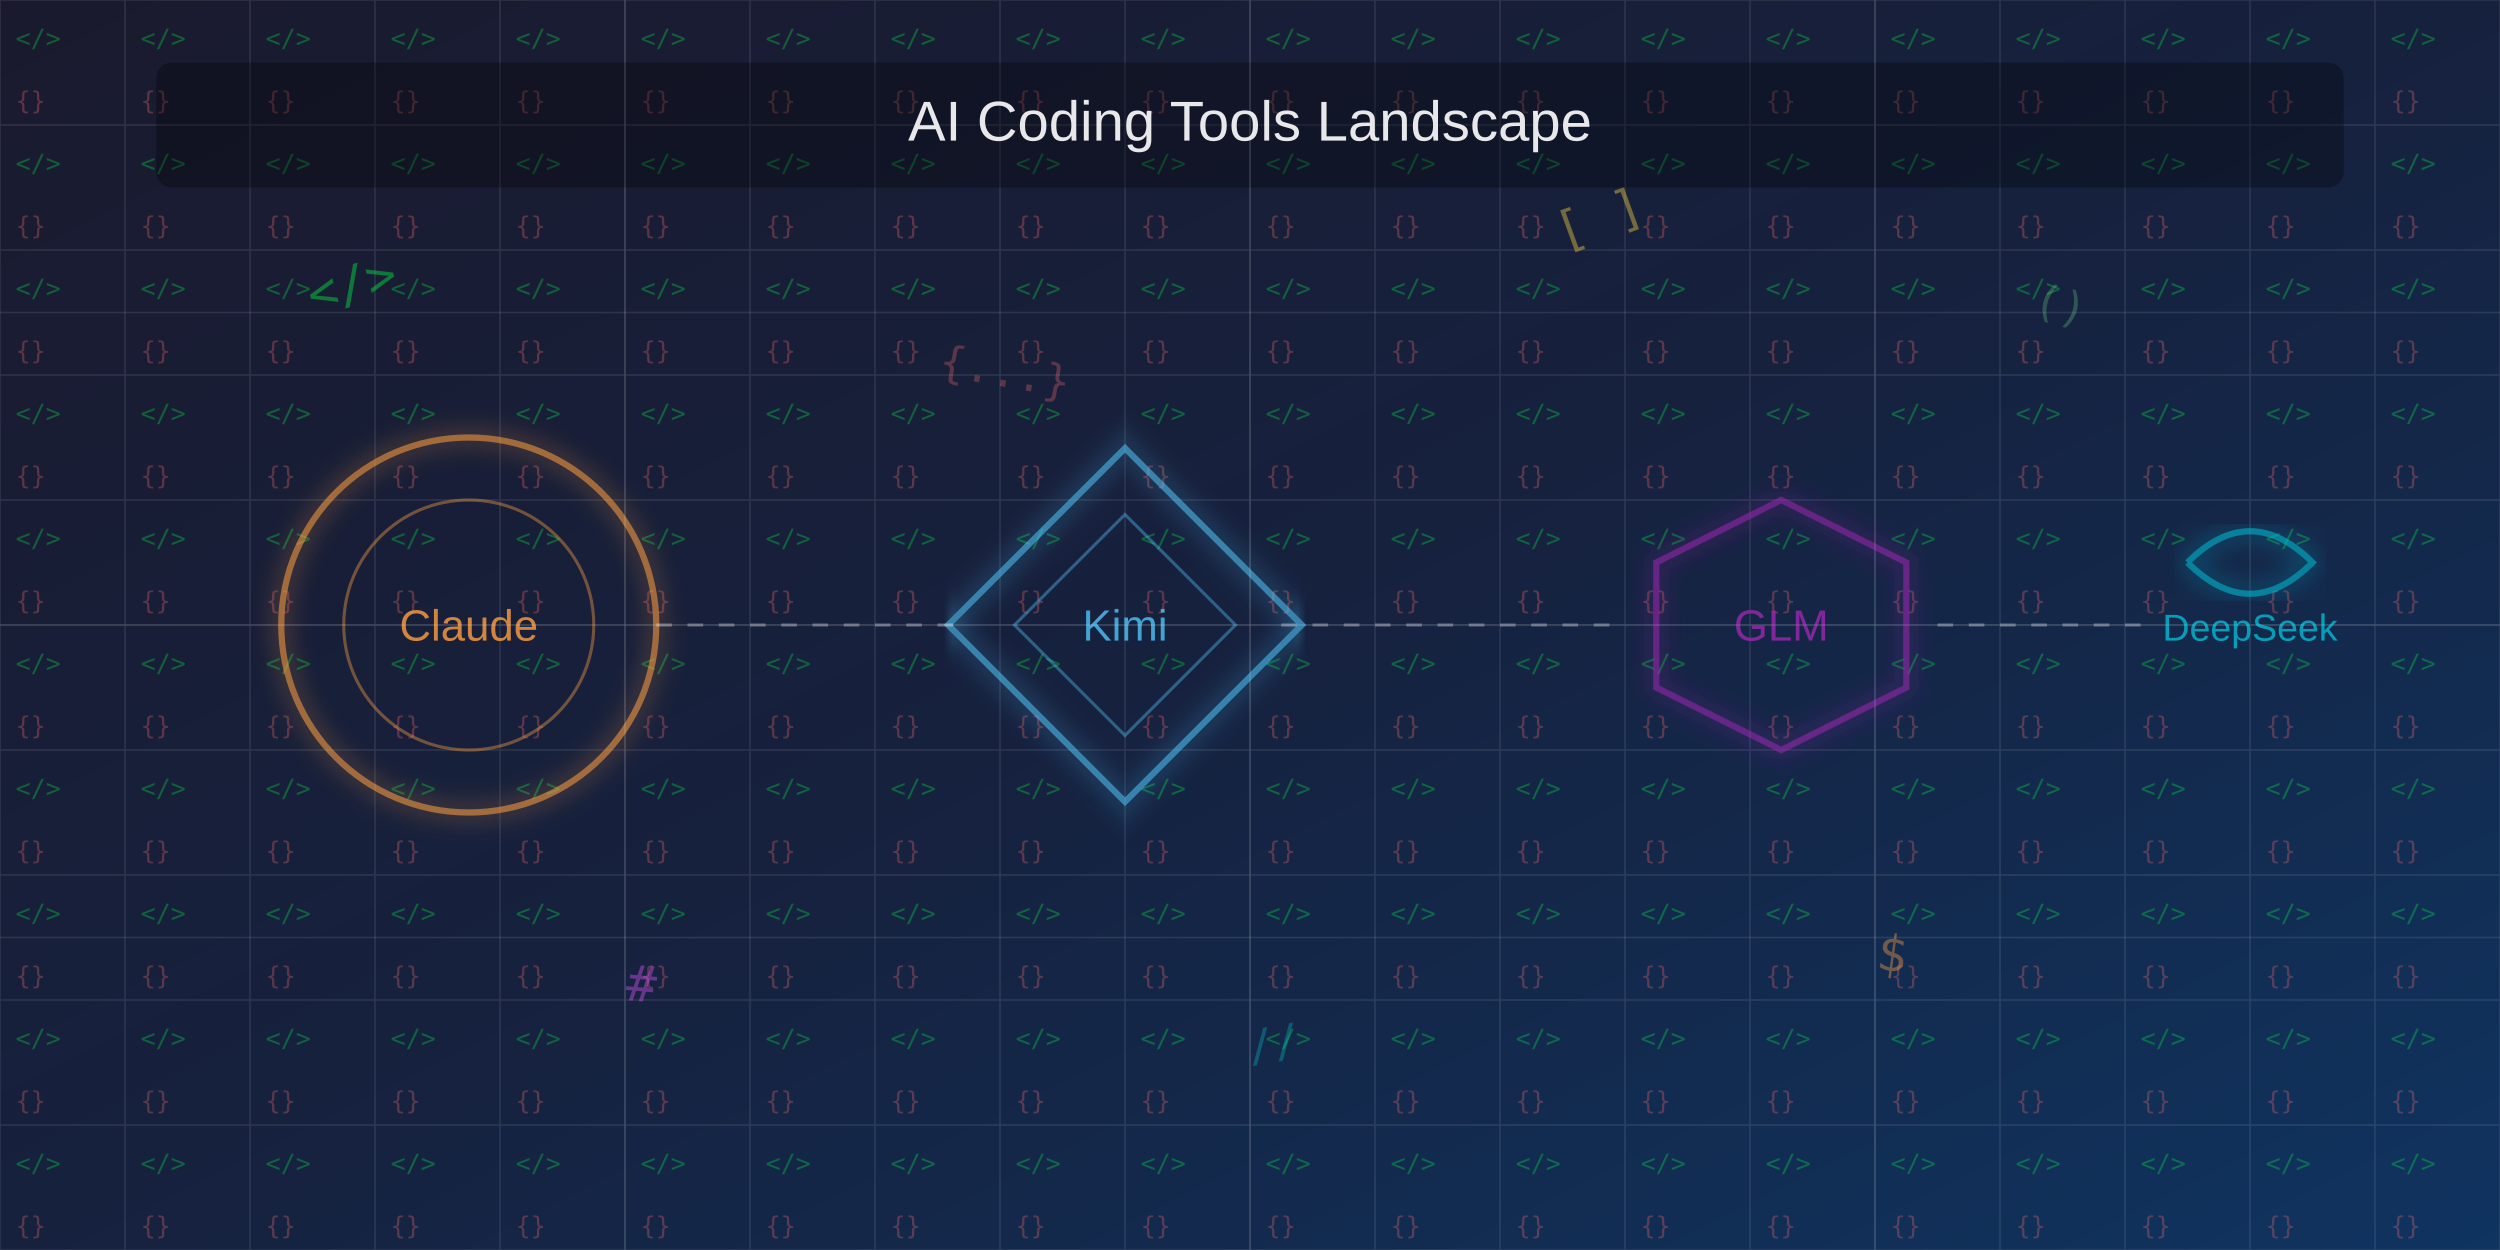
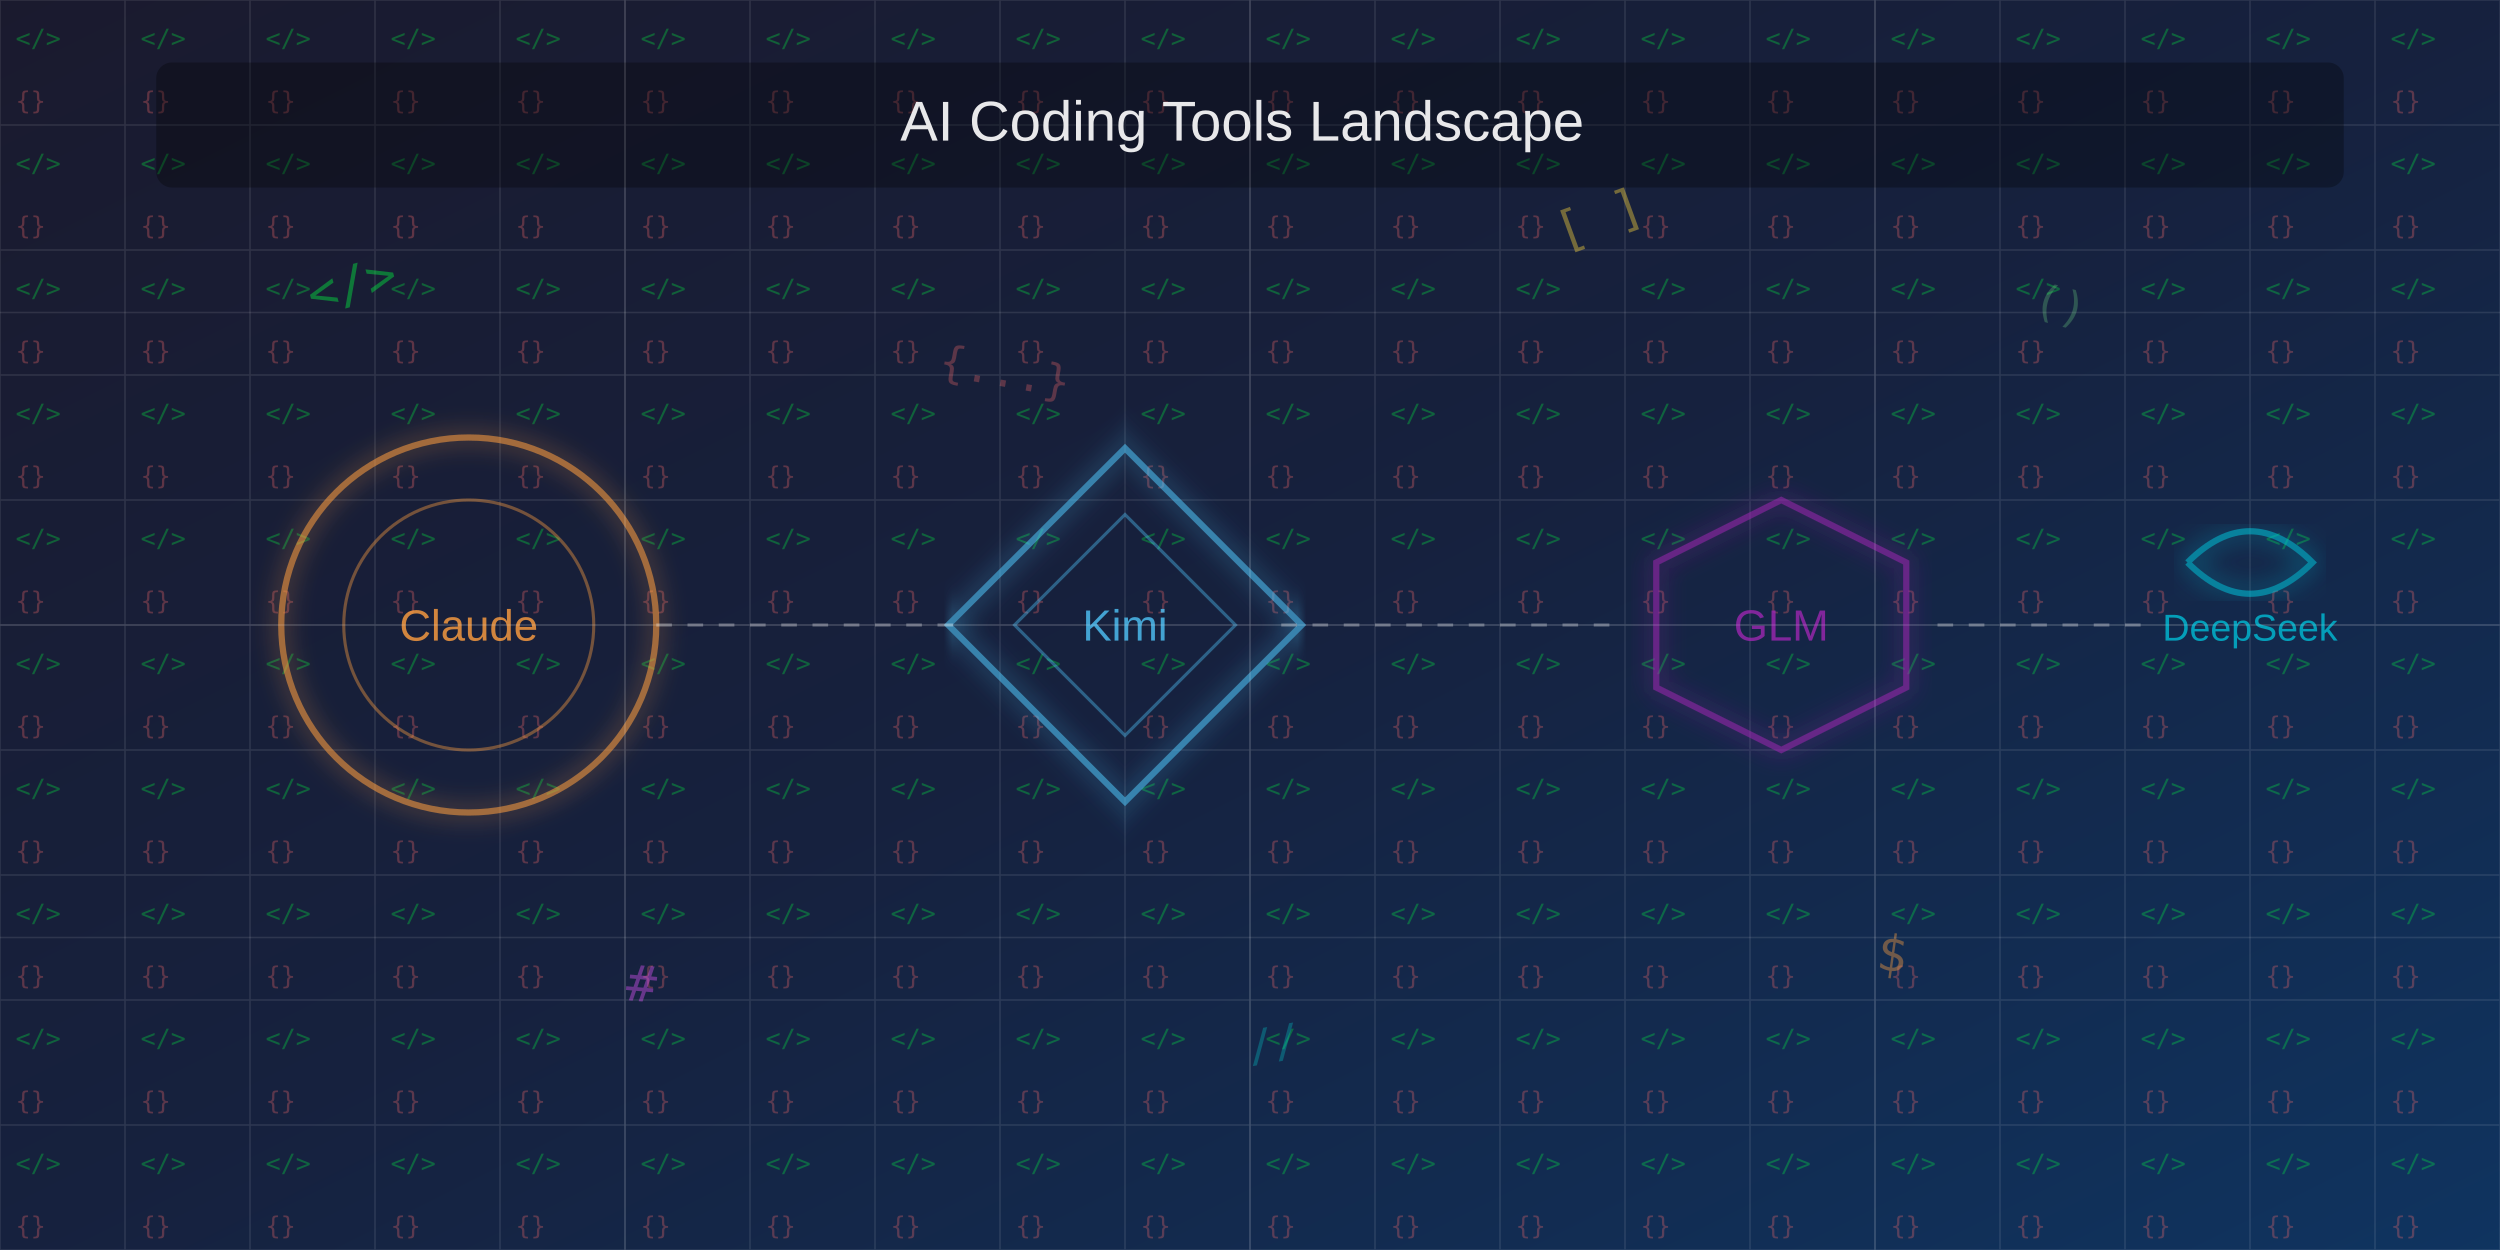
<svg xmlns="http://www.w3.org/2000/svg" width="800" height="400" viewBox="0 0 800 400">
  <defs>
    <linearGradient id="bgGradient" x1="0%" y1="0%" x2="100%" y2="100%">
-       <stop offset="0%" style="stop-color:#1a1a2e;stop-opacity:1" />
-       <stop offset="50%" style="stop-color:#16213e;stop-opacity:1" />
-       <stop offset="100%" style="stop-color:#0f3460;stop-opacity:1" />
+       <stop offset="0%" style="stop-color:#1a1a2e;stop-opacity:1">
+         <animate attributeName="stop-color" values="#1a1a2e;#2a1a3e;#1a1a2e" dur="8s" repeatCount="indefinite" />
+       </stop>
+       <stop offset="50%" style="stop-color:#16213e;stop-opacity:1">
+         <animate attributeName="stop-color" values="#16213e;#26314e;#16213e" dur="8s" repeatCount="indefinite" />
+       </stop>
+       <stop offset="100%" style="stop-color:#0f3460;stop-opacity:1">
+         <animate attributeName="stop-color" values="#0f3460;#1f4470;#0f3460" dur="8s" repeatCount="indefinite" />
+       </stop>
    </linearGradient>
    <pattern id="codePattern" x="0" y="0" width="40" height="40" patternUnits="userSpaceOnUse">
      <rect width="40" height="40" fill="none" stroke="#ffffff" stroke-width="0.5" opacity="0.1" />
      <text x="5" y="15" font-family="monospace" font-size="8" fill="#00ff41" opacity="0.3">&lt;/&gt;</text>
      <text x="5" y="35" font-family="monospace" font-size="8" fill="#ff6b6b" opacity="0.3">{}</text>
+       <animateTransform attributeName="patternTransform" type="translate" values="0,0; 0,-40; 0,0" dur="20s" repeatCount="indefinite" />
    </pattern>
    <filter id="glow">
      <feGaussianBlur stdDeviation="4" result="coloredBlur" />
      <feMerge>
        <feMergeNode in="coloredBlur" />
        <feMergeNode in="SourceGraphic" />
      </feMerge>
    </filter>
  </defs>
  <rect width="800" height="400" fill="url(#bgGradient)" />
  <rect width="800" height="400" fill="url(#codePattern)" />
-   <circle cx="150" cy="200" r="60" fill="none" stroke="#ff9f40" stroke-width="2" opacity="0.6" filter="url(#glow)" />
-   <circle cx="150" cy="200" r="40" fill="none" stroke="#ff9f40" stroke-width="1" opacity="0.4" />
+   <circle cx="150" cy="200" r="60" fill="none" stroke="#ff9f40" stroke-width="2" opacity="0.6" filter="url(#glow)">
+     <animate attributeName="r" values="60;65;60" dur="3s" repeatCount="indefinite" />
+     <animate attributeName="opacity" values="0.6;1;0.6" dur="3s" repeatCount="indefinite" />
+   </circle>
+   <circle cx="150" cy="200" r="40" fill="none" stroke="#ff9f40" stroke-width="1" opacity="0.4">
+     <animate attributeName="r" values="40;45;40" dur="2.5s" repeatCount="indefinite" />
+   </circle>
  <text x="150" y="205" text-anchor="middle" font-family="Arial, sans-serif" font-size="14" fill="#ff9f40" opacity="0.8">Claude</text>
-   <rect x="320" y="160" width="80" height="80" fill="none" stroke="#4fc3f7" stroke-width="2" opacity="0.6" filter="url(#glow)" transform="rotate(45 360 200)" />
-   <rect x="335" y="175" width="50" height="50" fill="none" stroke="#4fc3f7" stroke-width="1" opacity="0.4" transform="rotate(45 360 200)" />
+   <rect x="320" y="160" width="80" height="80" fill="none" stroke="#4fc3f7" stroke-width="2" opacity="0.6" filter="url(#glow)" transform="rotate(45 360 200)">
+     <animateTransform attributeName="transform" type="rotate" values="45 360 200; 405 360 200; 45 360 200" dur="8s" repeatCount="indefinite" />
+     <animate attributeName="opacity" values="0.6;1;0.6" dur="3s" repeatCount="indefinite" />
+   </rect>
+   <rect x="335" y="175" width="50" height="50" fill="none" stroke="#4fc3f7" stroke-width="1" opacity="0.4" transform="rotate(45 360 200)">
+     <animateTransform attributeName="transform" type="rotate" values="45 360 200; -315 360 200; 45 360 200" dur="6s" repeatCount="indefinite" />
+   </rect>
  <text x="360" y="205" text-anchor="middle" font-family="Arial, sans-serif" font-size="14" fill="#4fc3f7" opacity="0.8">Kimi</text>
-   <polygon points="570,160 610,180 610,220 570,240 530,220 530,180" fill="none" stroke="#9c27b0" stroke-width="2" opacity="0.6" filter="url(#glow)" />
+   <polygon points="570,160 610,180 610,220 570,240 530,220 530,180" fill="none" stroke="#9c27b0" stroke-width="2" opacity="0.6" filter="url(#glow)">
+     <animateTransform attributeName="transform" type="scale" values="1;1.1;1" additive="sum" dur="4s" repeatCount="indefinite" />
+     <animate attributeName="opacity" values="0.6;1;0.6" dur="3s" repeatCount="indefinite" />
+   </polygon>
  <text x="570" y="205" text-anchor="middle" font-family="Arial, sans-serif" font-size="14" fill="#9c27b0" opacity="0.8">GLM</text>
-   <path d="M 700 180 Q 720 160 740 180 Q 720 200 700 180" fill="none" stroke="#00bcd4" stroke-width="2" opacity="0.6" filter="url(#glow)" />
+   <path d="M 700 180 Q 720 160 740 180 Q 720 200 700 180" fill="none" stroke="#00bcd4" stroke-width="2" opacity="0.6" filter="url(#glow)">
+     <animateTransform attributeName="transform" type="scale" values="1;1.2;1" additive="sum" dur="3.5s" repeatCount="indefinite" />
+     <animate attributeName="opacity" values="0.6;1;0.6" dur="3s" repeatCount="indefinite" />
+   </path>
  <text x="720" y="205" text-anchor="middle" font-family="Arial, sans-serif" font-size="12" fill="#00bcd4" opacity="0.8">DeepSeek</text>
-   <line x1="210" y1="200" x2="310" y2="200" stroke="#ffffff" stroke-width="1" opacity="0.3" stroke-dasharray="5,5" />
-   <line x1="410" y1="200" x2="520" y2="200" stroke="#ffffff" stroke-width="1" opacity="0.3" stroke-dasharray="5,5" />
-   <line x1="620" y1="200" x2="690" y2="200" stroke="#ffffff" stroke-width="1" opacity="0.3" stroke-dasharray="5,5" />
-   <text x="100" y="100" font-family="monospace" font-size="16" fill="#00ff41" opacity="0.4" transform="rotate(-15 100 100)">&lt;/&gt;</text>
-   <text x="300" y="120" font-family="monospace" font-size="14" fill="#ff6b6b" opacity="0.3" transform="rotate(10 300 120)">{...}</text>
-   <text x="500" y="80" font-family="monospace" font-size="16" fill="#ffd93d" opacity="0.4" transform="rotate(-20 500 80)">[ ]</text>
-   <text x="650" y="100" font-family="monospace" font-size="14" fill="#6bcf7f" opacity="0.3" transform="rotate(15 650 100)">()</text>
-   <text x="200" y="320" font-family="monospace" font-size="16" fill="#e056fd" opacity="0.4" transform="rotate(5 200 320)">#</text>
-   <text x="400" y="340" font-family="monospace" font-size="14" fill="#00d2d3" opacity="0.3" transform="rotate(-10 400 340)">//</text>
-   <text x="600" y="310" font-family="monospace" font-size="16" fill="#ff9f40" opacity="0.4" transform="rotate(8 600 310)">$</text>
-   <rect x="50" y="20" width="700" height="40" fill="#000000" opacity="0.3" rx="5" />
-   <text x="400" y="45" text-anchor="middle" font-family="Arial, sans-serif" font-size="18" fill="#ffffff" opacity="0.9">AI Coding Tools Landscape</text>
-   <line x1="0" y1="100" x2="800" y2="100" stroke="#ffffff" stroke-width="0.5" opacity="0.1" />
-   <line x1="0" y1="200" x2="800" y2="200" stroke="#ffffff" stroke-width="0.5" opacity="0.1" />
-   <line x1="0" y1="300" x2="800" y2="300" stroke="#ffffff" stroke-width="0.5" opacity="0.1" />
-   <line x1="200" y1="0" x2="200" y2="400" stroke="#ffffff" stroke-width="0.5" opacity="0.1" />
-   <line x1="400" y1="0" x2="400" y2="400" stroke="#ffffff" stroke-width="0.5" opacity="0.1" />
-   <line x1="600" y1="0" x2="600" y2="400" stroke="#ffffff" stroke-width="0.5" opacity="0.1" />
+   <line x1="210" y1="200" x2="310" y2="200" stroke="#ffffff" stroke-width="1" opacity="0.3" stroke-dasharray="5,5">
+     <animate attributeName="stroke-dashoffset" values="0;10" dur="2s" repeatCount="indefinite" />
+   </line>
+   <line x1="410" y1="200" x2="520" y2="200" stroke="#ffffff" stroke-width="1" opacity="0.3" stroke-dasharray="5,5">
+     <animate attributeName="stroke-dashoffset" values="0;10" dur="2s" repeatCount="indefinite" />
+   </line>
+   <line x1="620" y1="200" x2="690" y2="200" stroke="#ffffff" stroke-width="1" opacity="0.3" stroke-dasharray="5,5">
+     <animate attributeName="stroke-dashoffset" values="0;10" dur="2s" repeatCount="indefinite" />
+   </line>
+   <text x="100" y="100" font-family="monospace" font-size="16" fill="#00ff41" opacity="0.4" transform="rotate(-15 100 100)">
+     &lt;/&gt;
+     <animateTransform attributeName="transform" type="translate" values="0,0; 10,-10; 0,0" dur="4s" repeatCount="indefinite" />
+     <animate attributeName="opacity" values="0.4;0.8;0.4" dur="4s" repeatCount="indefinite" />
+   </text>
+   <text x="300" y="120" font-family="monospace" font-size="14" fill="#ff6b6b" opacity="0.3" transform="rotate(10 300 120)">
+     {...}
+     <animateTransform attributeName="transform" type="translate" values="0,0; -15,-15; 0,0" dur="5s" repeatCount="indefinite" />
+     <animate attributeName="opacity" values="0.3;0.7;0.3" dur="5s" repeatCount="indefinite" />
+   </text>
+   <text x="500" y="80" font-family="monospace" font-size="16" fill="#ffd93d" opacity="0.4" transform="rotate(-20 500 80)">
+     [ ]
+     <animateTransform attributeName="transform" type="translate" values="0,0; 20,-20; 0,0" dur="6s" repeatCount="indefinite" />
+     <animate attributeName="opacity" values="0.4;0.8;0.4" dur="6s" repeatCount="indefinite" />
+   </text>
+   <text x="650" y="100" font-family="monospace" font-size="14" fill="#6bcf7f" opacity="0.3" transform="rotate(15 650 100)">
+     ()
+     <animateTransform attributeName="transform" type="translate" values="0,0; -10,-10; 0,0" dur="3.5s" repeatCount="indefinite" />
+     <animate attributeName="opacity" values="0.3;0.6;0.3" dur="3.5s" repeatCount="indefinite" />
+   </text>
+   <text x="200" y="320" font-family="monospace" font-size="16" fill="#e056fd" opacity="0.4" transform="rotate(5 200 320)">
+     #
+     <animateTransform attributeName="transform" type="translate" values="0,0; 15,-10; 0,0" dur="4.5s" repeatCount="indefinite" />
+     <animate attributeName="opacity" values="0.4;0.7;0.4" dur="4.5s" repeatCount="indefinite" />
+   </text>
+   <text x="400" y="340" font-family="monospace" font-size="14" fill="#00d2d3" opacity="0.3" transform="rotate(-10 400 340)">
+     //
+     <animateTransform attributeName="transform" type="translate" values="0,0; -20,-15; 0,0" dur="5.5s" repeatCount="indefinite" />
+     <animate attributeName="opacity" values="0.3;0.6;0.3" dur="5.5s" repeatCount="indefinite" />
+   </text>
+   <text x="600" y="310" font-family="monospace" font-size="16" fill="#ff9f40" opacity="0.4" transform="rotate(8 600 310)">
+     $
+     <animateTransform attributeName="transform" type="translate" values="0,0; 10,-15; 0,0" dur="3.8s" repeatCount="indefinite" />
+     <animate attributeName="opacity" values="0.4;0.8;0.4" dur="3.8s" repeatCount="indefinite" />
+   </text>
+   <rect x="50" y="20" width="700" height="40" fill="#000000" opacity="0.3" rx="5">
+     <animate attributeName="opacity" values="0.3;0.6;0.3" dur="6s" repeatCount="indefinite" />
+   </rect>
+   <text x="400" y="45" text-anchor="middle" font-family="Arial, sans-serif" font-size="18" fill="#ffffff" opacity="0.9">
+     AI Coding Tools Landscape
+     <animate attributeName="opacity" values="0.3;0.9;0.3" dur="4s" repeatCount="indefinite" />
+   </text>
+   <line x1="0" y1="100" x2="800" y2="100" stroke="#ffffff" stroke-width="0.5" opacity="0.1">
+     <animate attributeName="opacity" values="0.1;0.3;0.1" dur="8s" repeatCount="indefinite" />
+   </line>
+   <line x1="0" y1="200" x2="800" y2="200" stroke="#ffffff" stroke-width="0.5" opacity="0.1">
+     <animate attributeName="opacity" values="0.1;0.3;0.1" dur="8s" begin="2s" repeatCount="indefinite" />
+   </line>
+   <line x1="0" y1="300" x2="800" y2="300" stroke="#ffffff" stroke-width="0.5" opacity="0.1">
+     <animate attributeName="opacity" values="0.1;0.3;0.1" dur="8s" begin="4s" repeatCount="indefinite" />
+   </line>
+   <line x1="200" y1="0" x2="200" y2="400" stroke="#ffffff" stroke-width="0.5" opacity="0.1">
+     <animate attributeName="opacity" values="0.1;0.3;0.1" dur="8s" begin="1s" repeatCount="indefinite" />
+   </line>
+   <line x1="400" y1="0" x2="400" y2="400" stroke="#ffffff" stroke-width="0.5" opacity="0.1">
+     <animate attributeName="opacity" values="0.1;0.3;0.1" dur="8s" begin="3s" repeatCount="indefinite" />
+   </line>
+   <line x1="600" y1="0" x2="600" y2="400" stroke="#ffffff" stroke-width="0.5" opacity="0.1">
+     <animate attributeName="opacity" values="0.1;0.3;0.1" dur="8s" begin="5s" repeatCount="indefinite" />
+   </line>
</svg>
